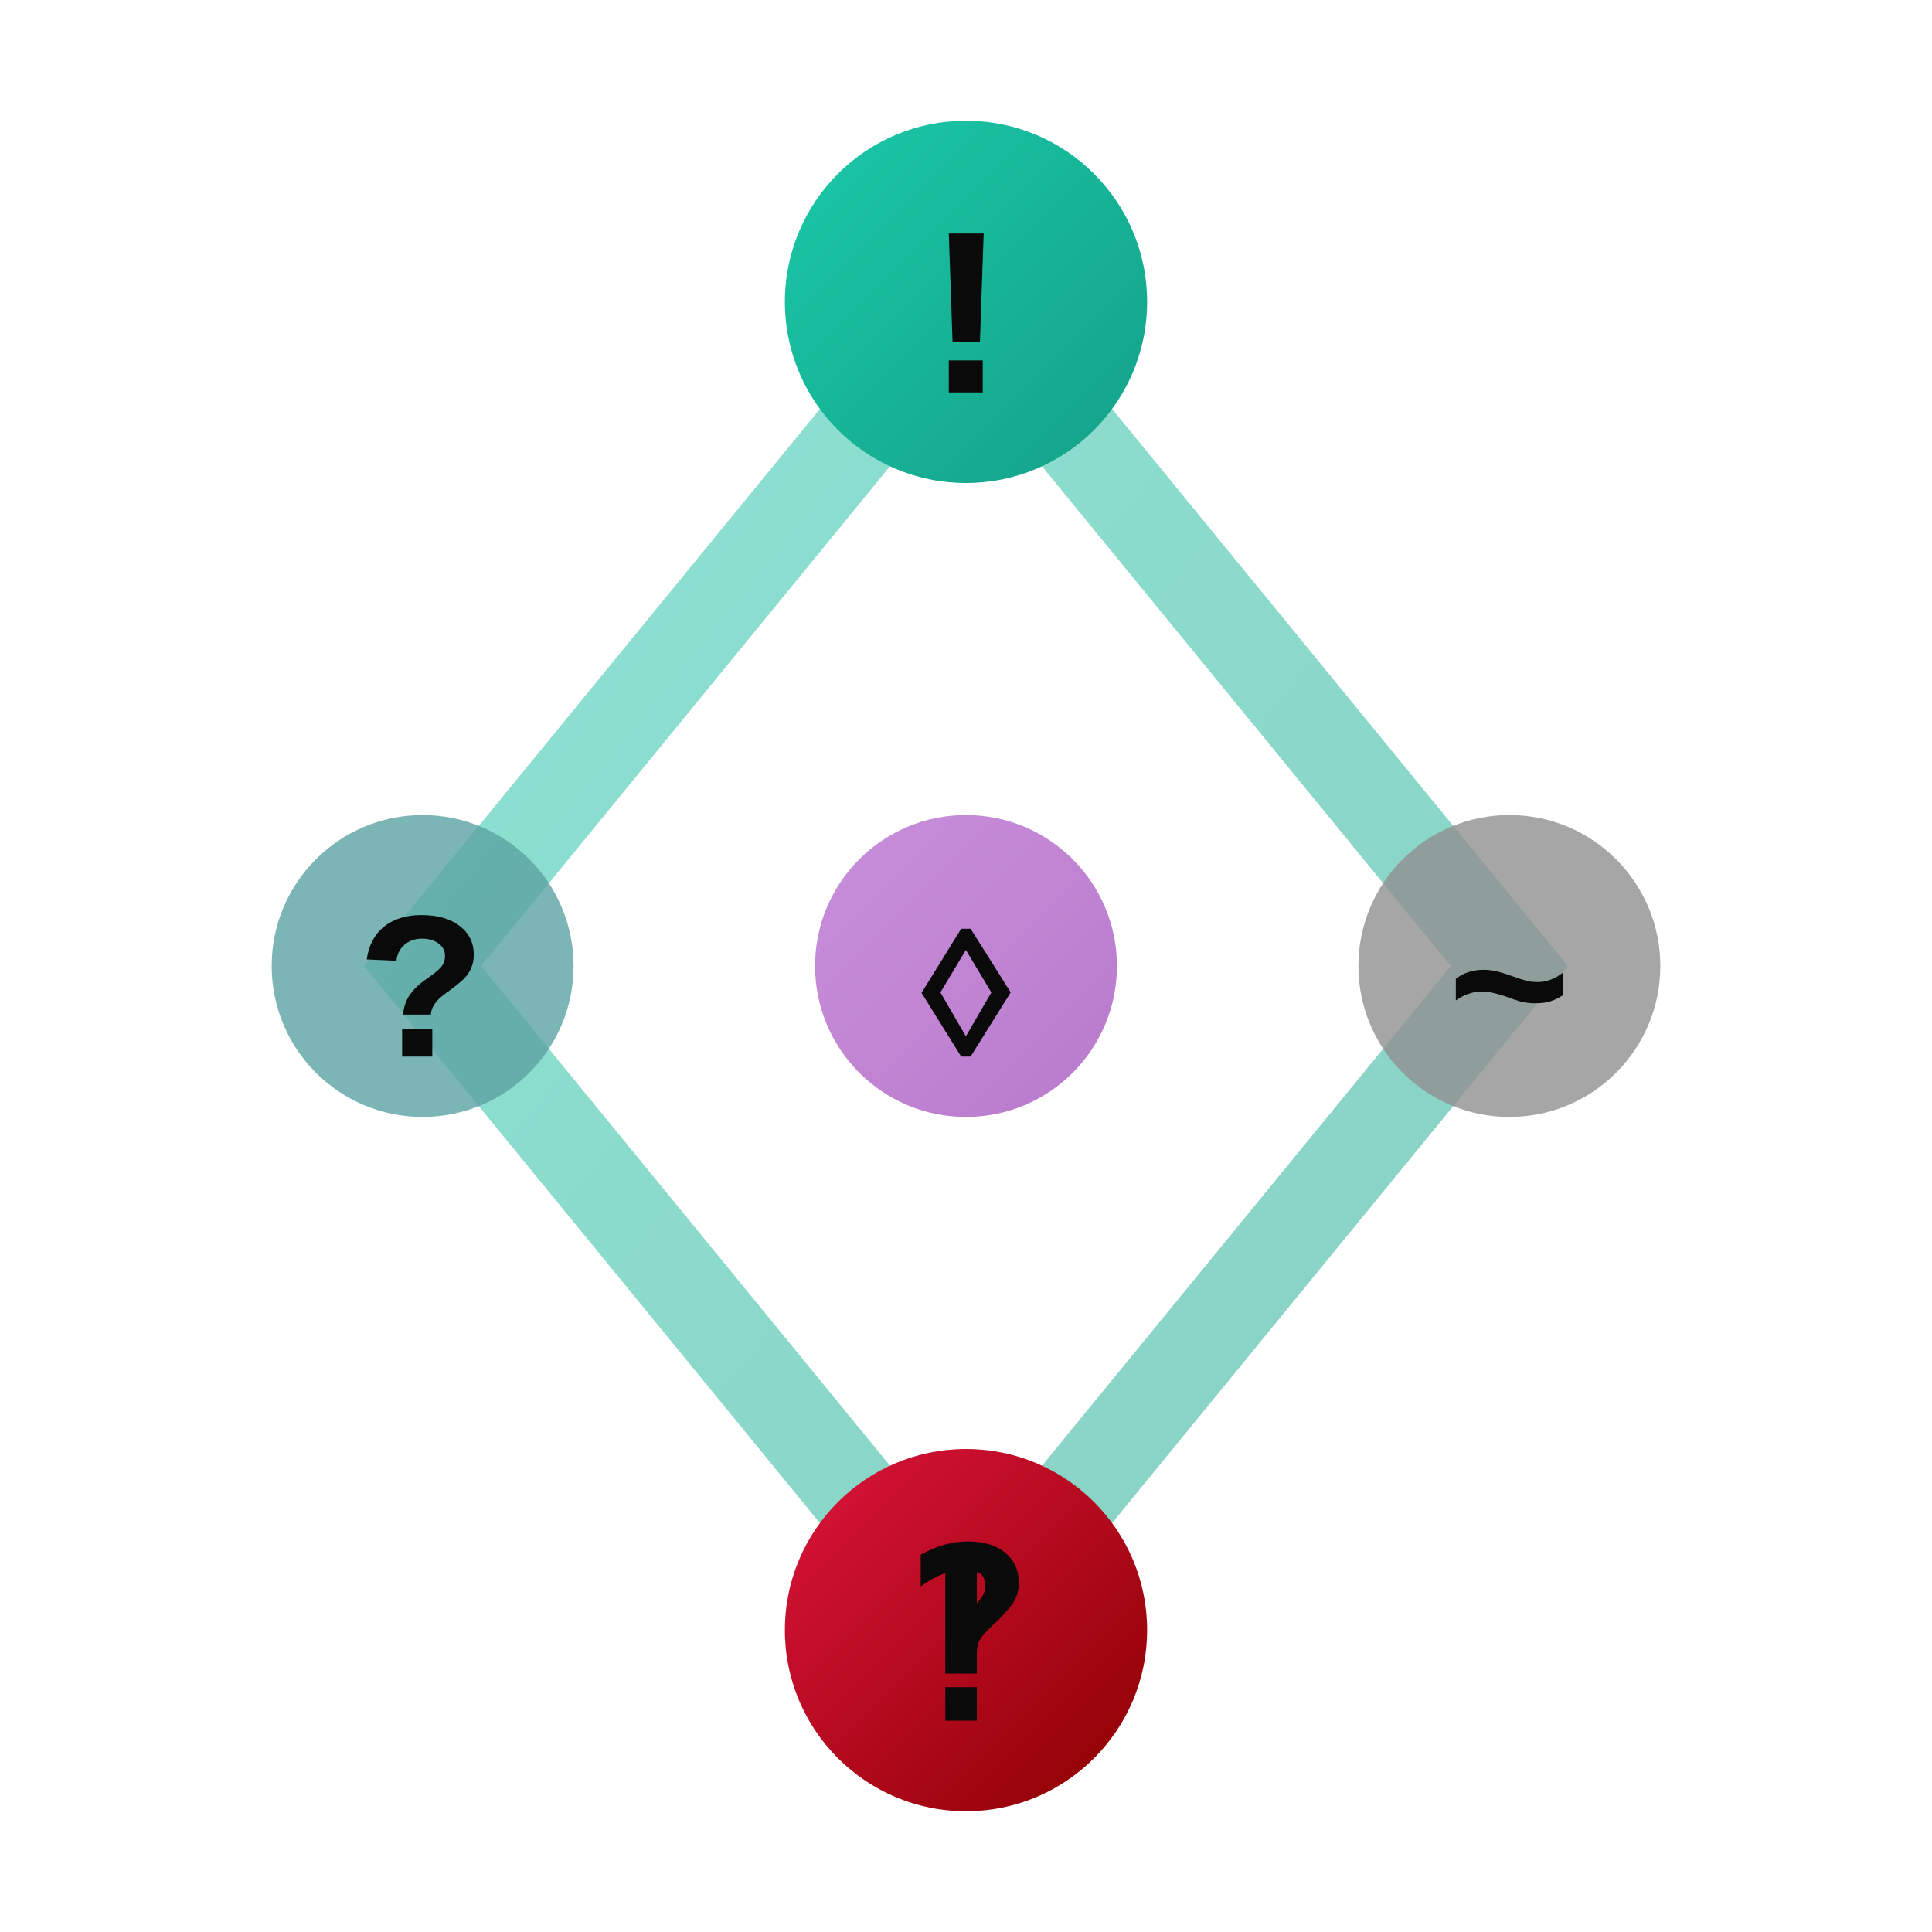
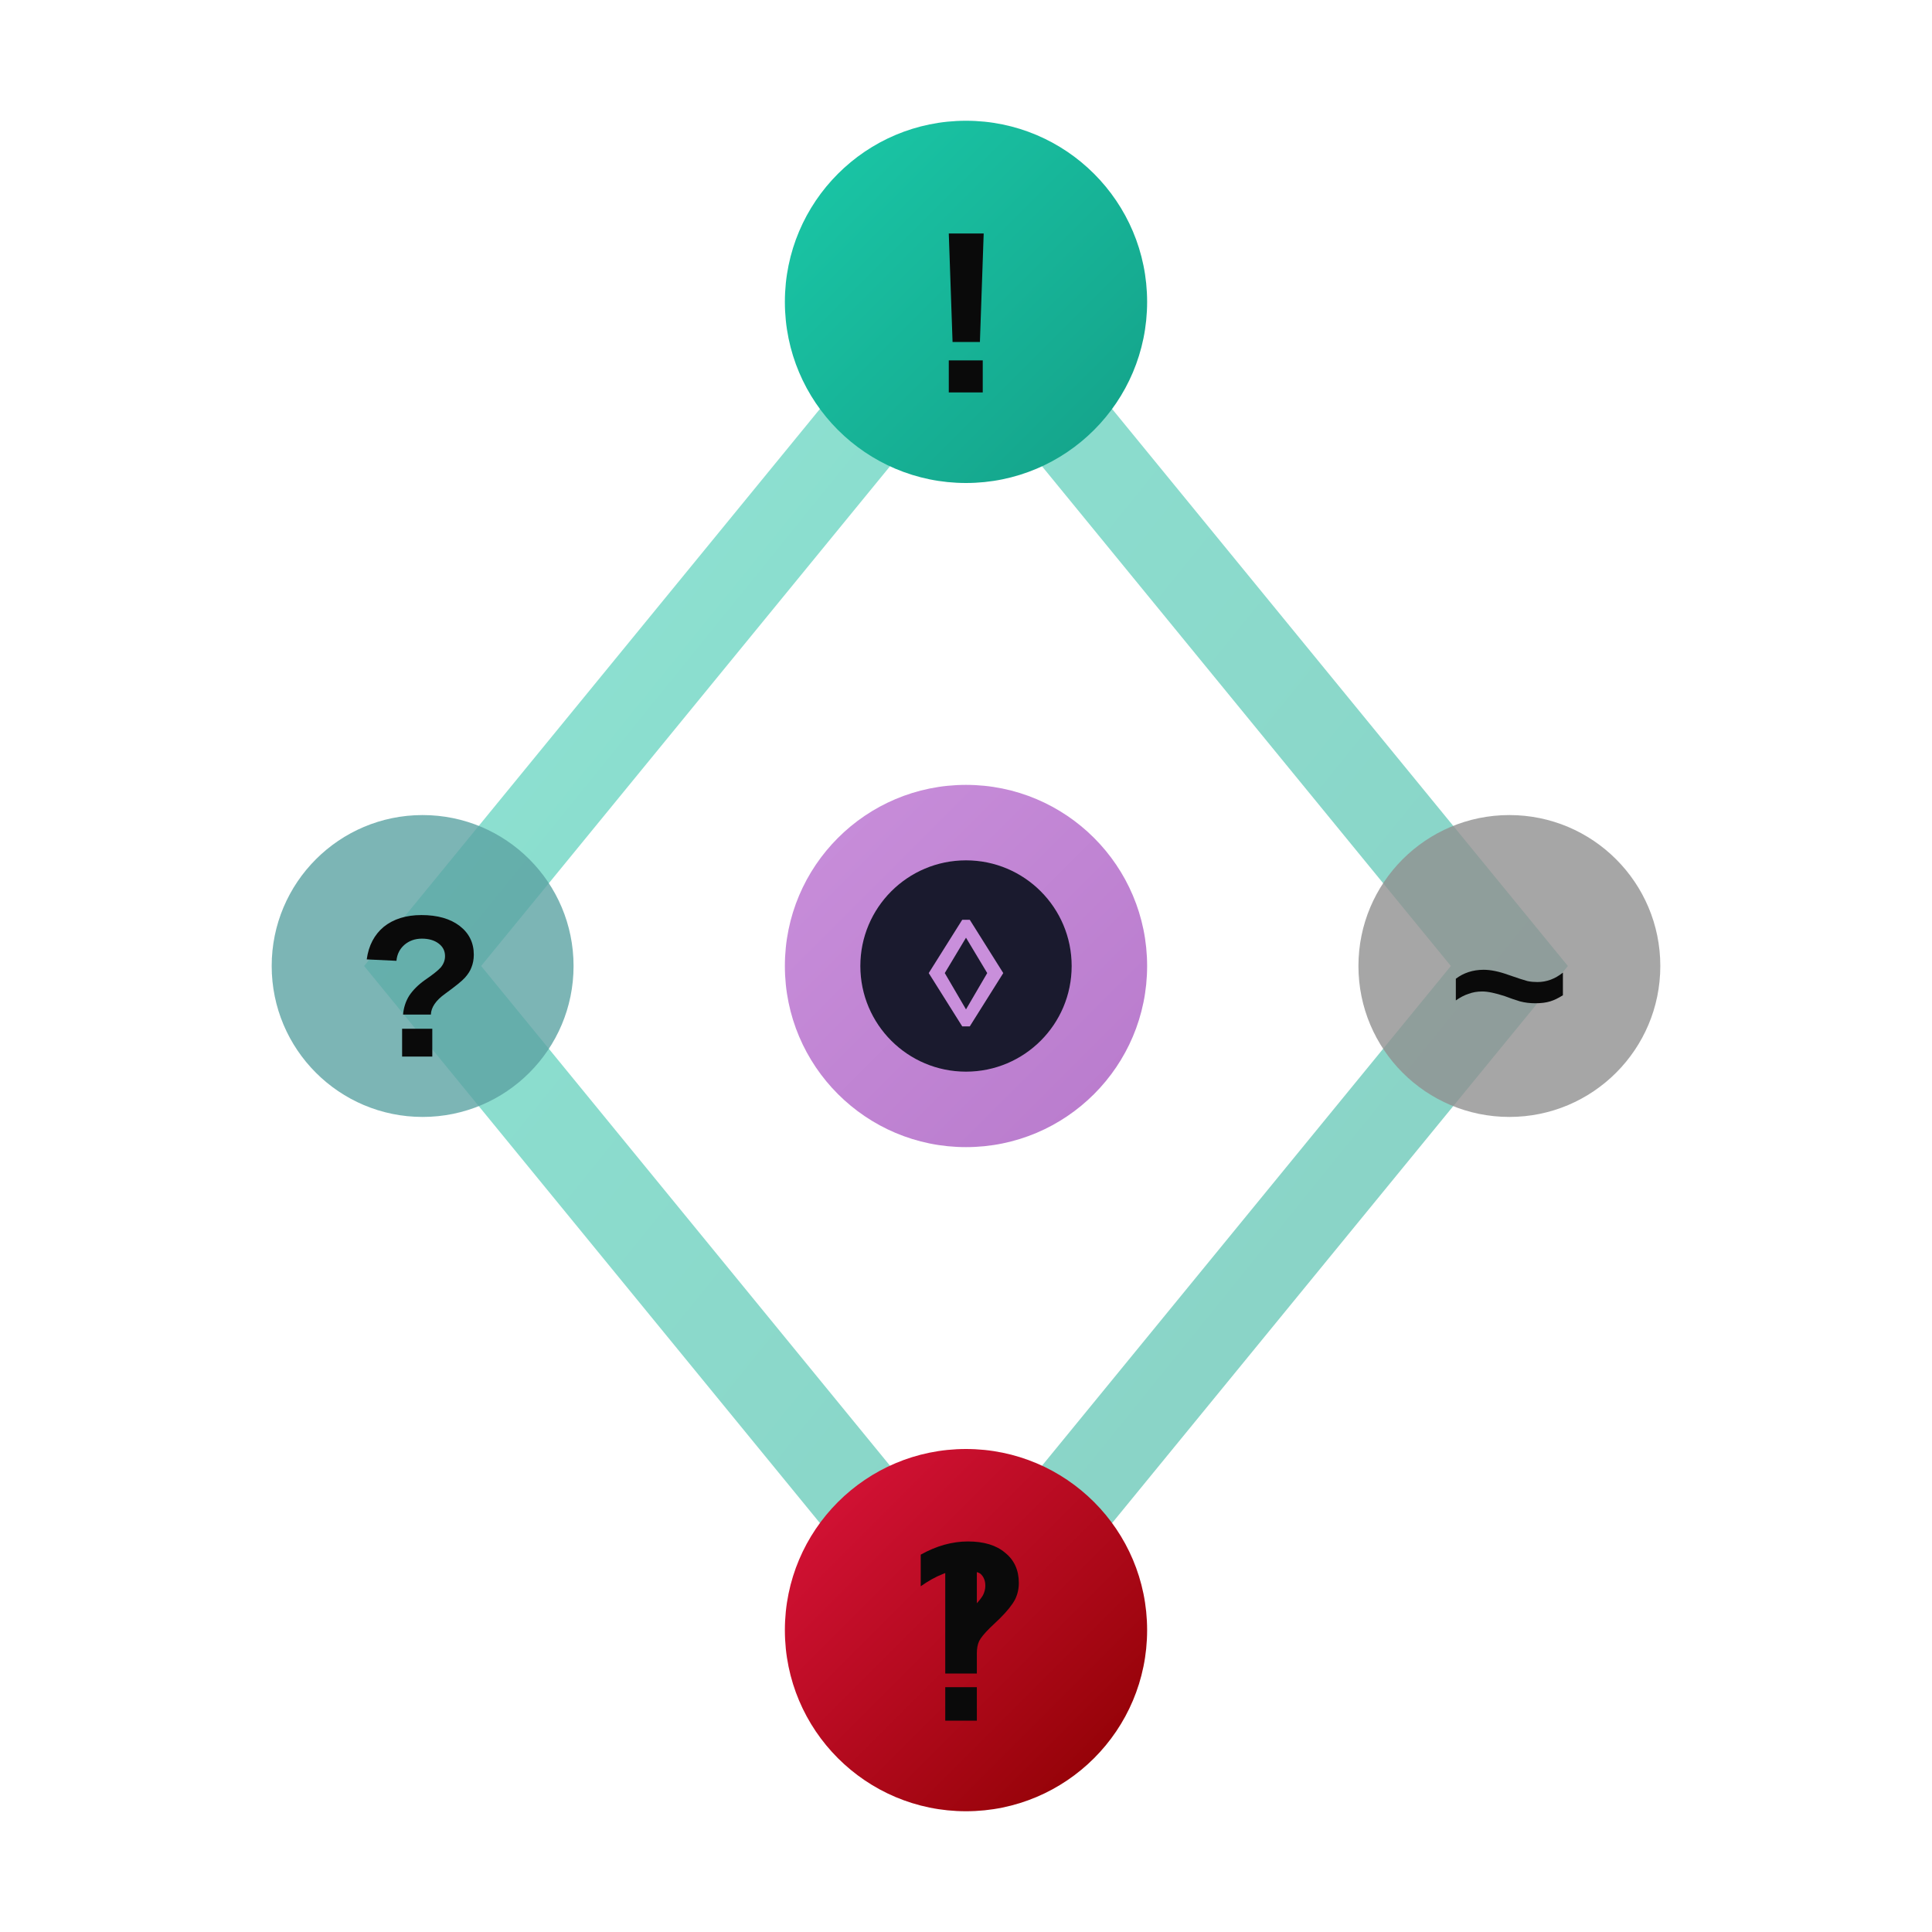
<svg xmlns="http://www.w3.org/2000/svg" viewBox="0 0 64 64">
  <defs>
    <linearGradient id="k" x1="0%" y1="0%" x2="100%" y2="100%">
      <stop offset="0%" style="stop-color:#1AC9A8" />
      <stop offset="100%" style="stop-color:#14A088" />
    </linearGradient>
    <linearGradient id="p" x1="0%" y1="0%" x2="100%" y2="100%">
      <stop offset="0%" style="stop-color:#DC143C" />
      <stop offset="100%" style="stop-color:#8B0000" />
    </linearGradient>
    <linearGradient id="d" x1="0%" y1="0%" x2="100%" y2="100%">
      <stop offset="0%" style="stop-color:#C98FDB" />
      <stop offset="100%" style="stop-color:#B87ACC" />
    </linearGradient>
  </defs>
  <g transform="translate(32,32)">
    <path d="M 0,-22 L -18,0 L 0,22 L 18,0 Z" fill="none" stroke="url(#k)" stroke-width="3" opacity="0.5" />
    <line x1="0" y1="-22" x2="0" y2="22" stroke="url(#k)" stroke-width="2" stroke-dasharray="3,2" opacity="0.4" />
    <line x1="0" y1="-22" x2="0" y2="0" stroke="url(#d)" stroke-width="1.5" opacity="0.4" />
    <line x1="-18" y1="0" x2="0" y2="0" stroke="url(#d)" stroke-width="1.5" opacity="0.4" />
    <line x1="18" y1="0" x2="0" y2="0" stroke="url(#d)" stroke-width="1.5" opacity="0.4" />
    <line x1="0" y1="22" x2="0" y2="0" stroke="url(#d)" stroke-width="1.5" opacity="0.4" />
    <circle cy="-22" r="6" fill="url(#k)" />
    <text y="-19" fill="#0a0a0a" font-family="'Courier New', monospace" font-size="8" font-weight="bold" text-anchor="middle">!</text>
    <circle cx="-18" r="5" fill="#5BA3A3" opacity="0.8" />
    <text x="-18" y="3" fill="#0a0a0a" font-family="'Courier New', monospace" font-size="7" font-weight="bold" text-anchor="middle">?</text>
    <circle cx="18" r="5" fill="#909090" opacity="0.8" />
    <text x="18" y="3" fill="#0a0a0a" font-family="'Courier New', monospace" font-size="7" font-weight="bold" text-anchor="middle">~</text>
    <circle cy="22" r="6" fill="url(#p)" />
    <text y="25" fill="#0a0a0a" font-family="'Courier New', monospace" font-size="8" font-weight="bold" text-anchor="middle">‽</text>
-     <circle r="5" fill="url(#d)" />
-     <text y="3" fill="#0a0a0a" font-family="'Courier New', monospace" font-size="6" font-weight="bold" text-anchor="middle">◊</text>
+     <circle r="6" fill="url(#d)" />
+     <circle r="3.5" fill="#1a1a2e" />
+     <text y="2" fill="#C98FDB" font-family="'Courier New', monospace" font-size="5" font-weight="bold" text-anchor="middle">◊</text>
  </g>
</svg>
